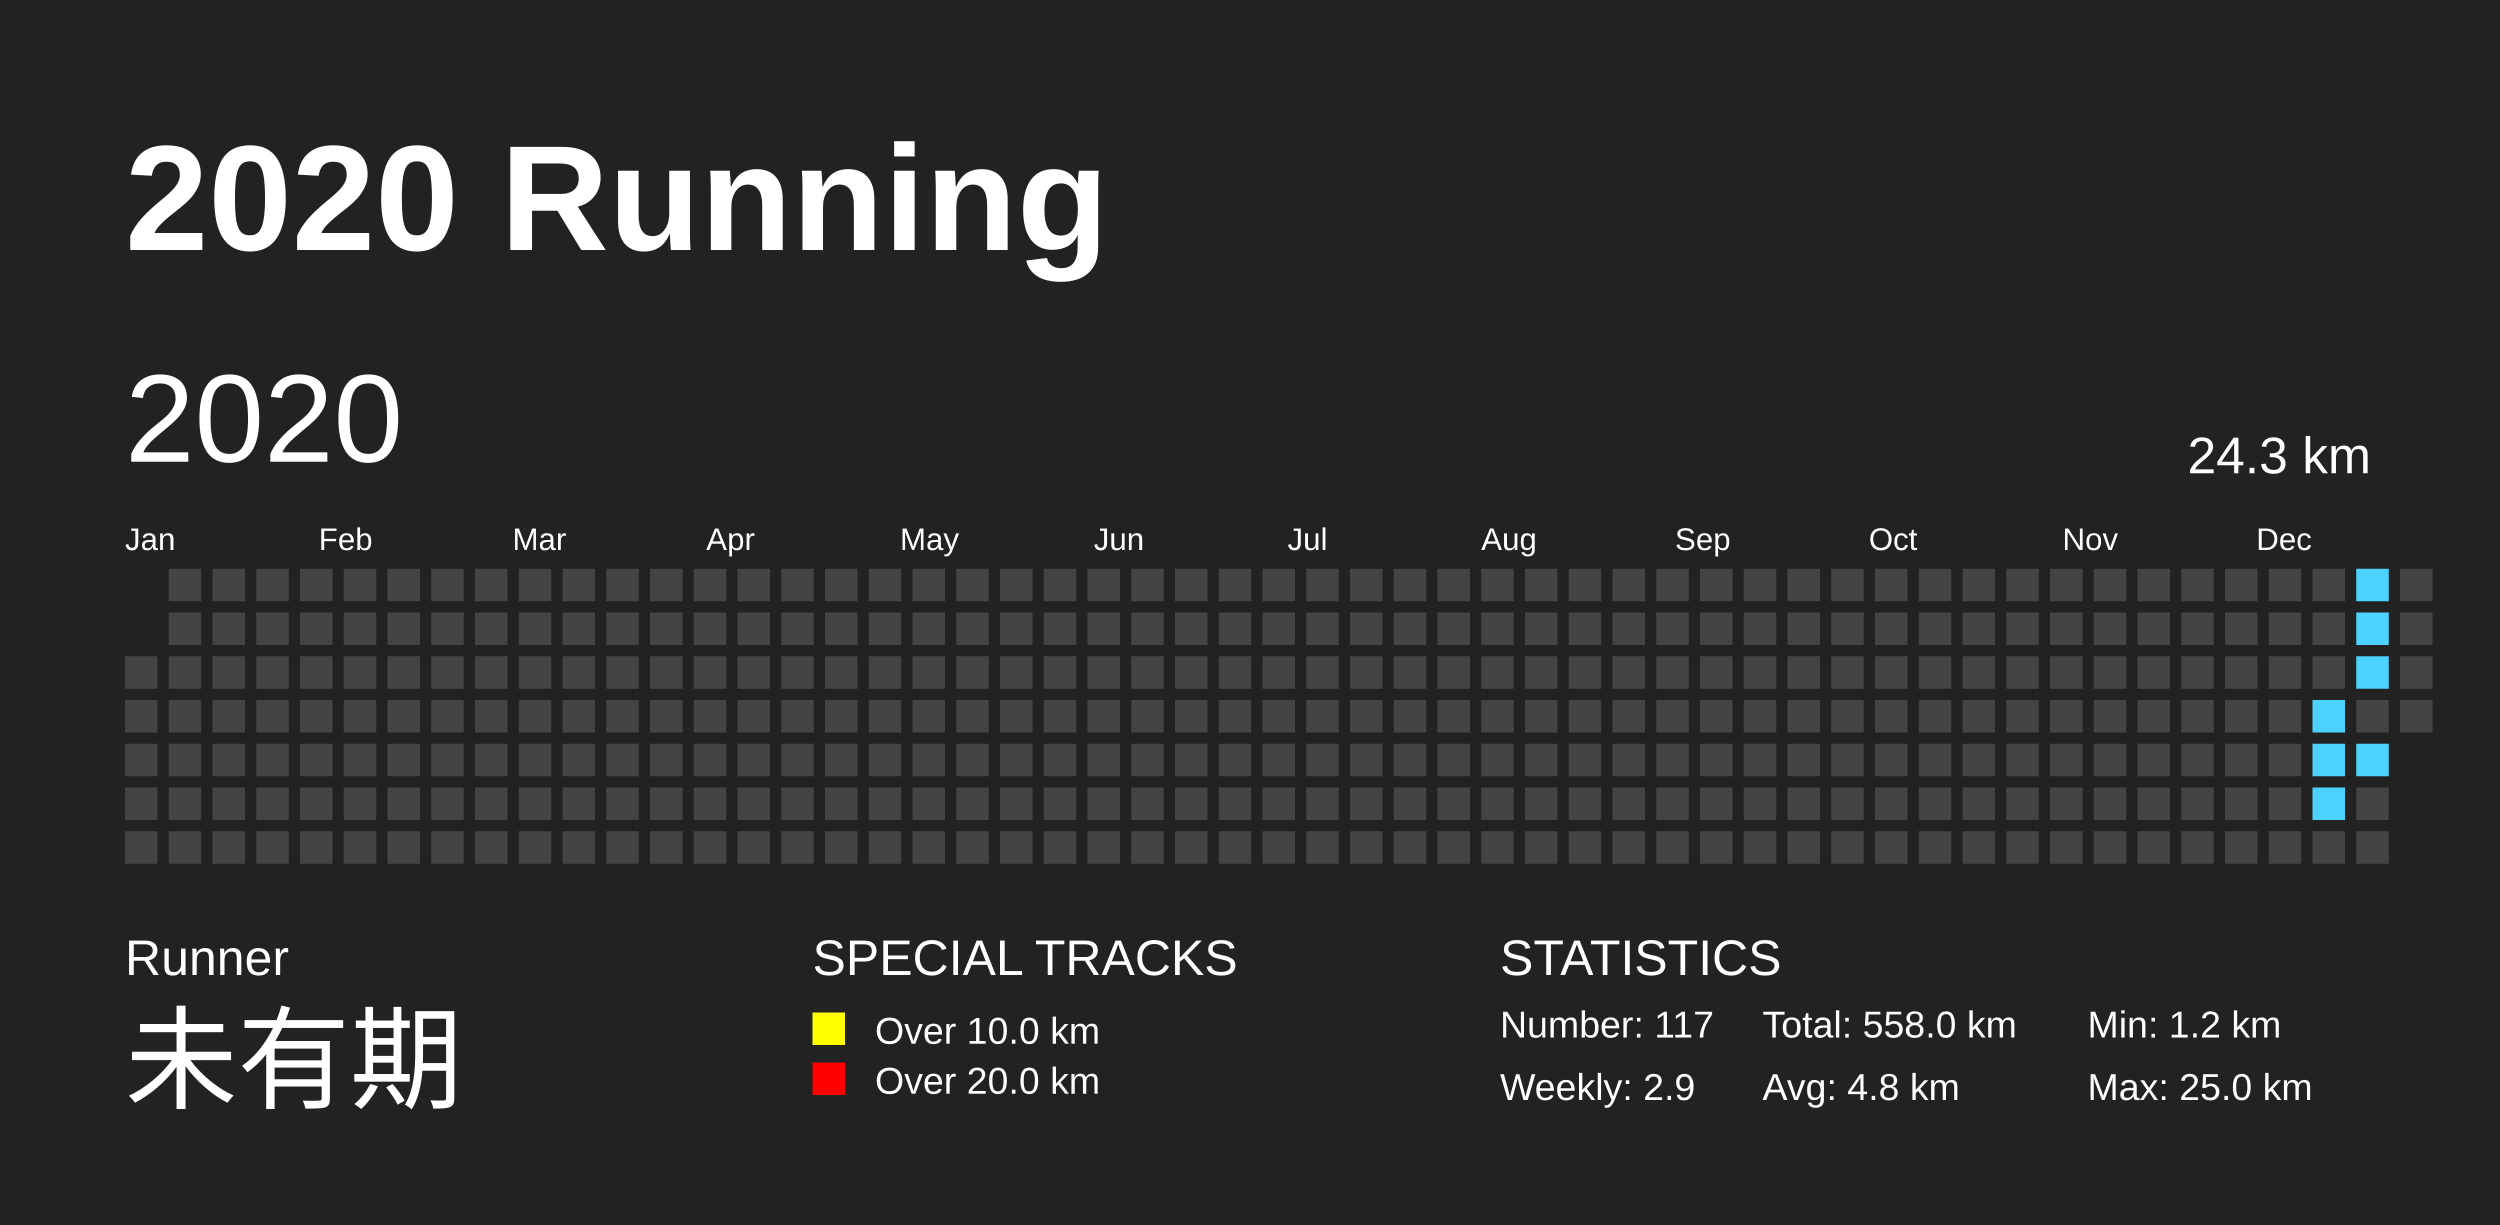
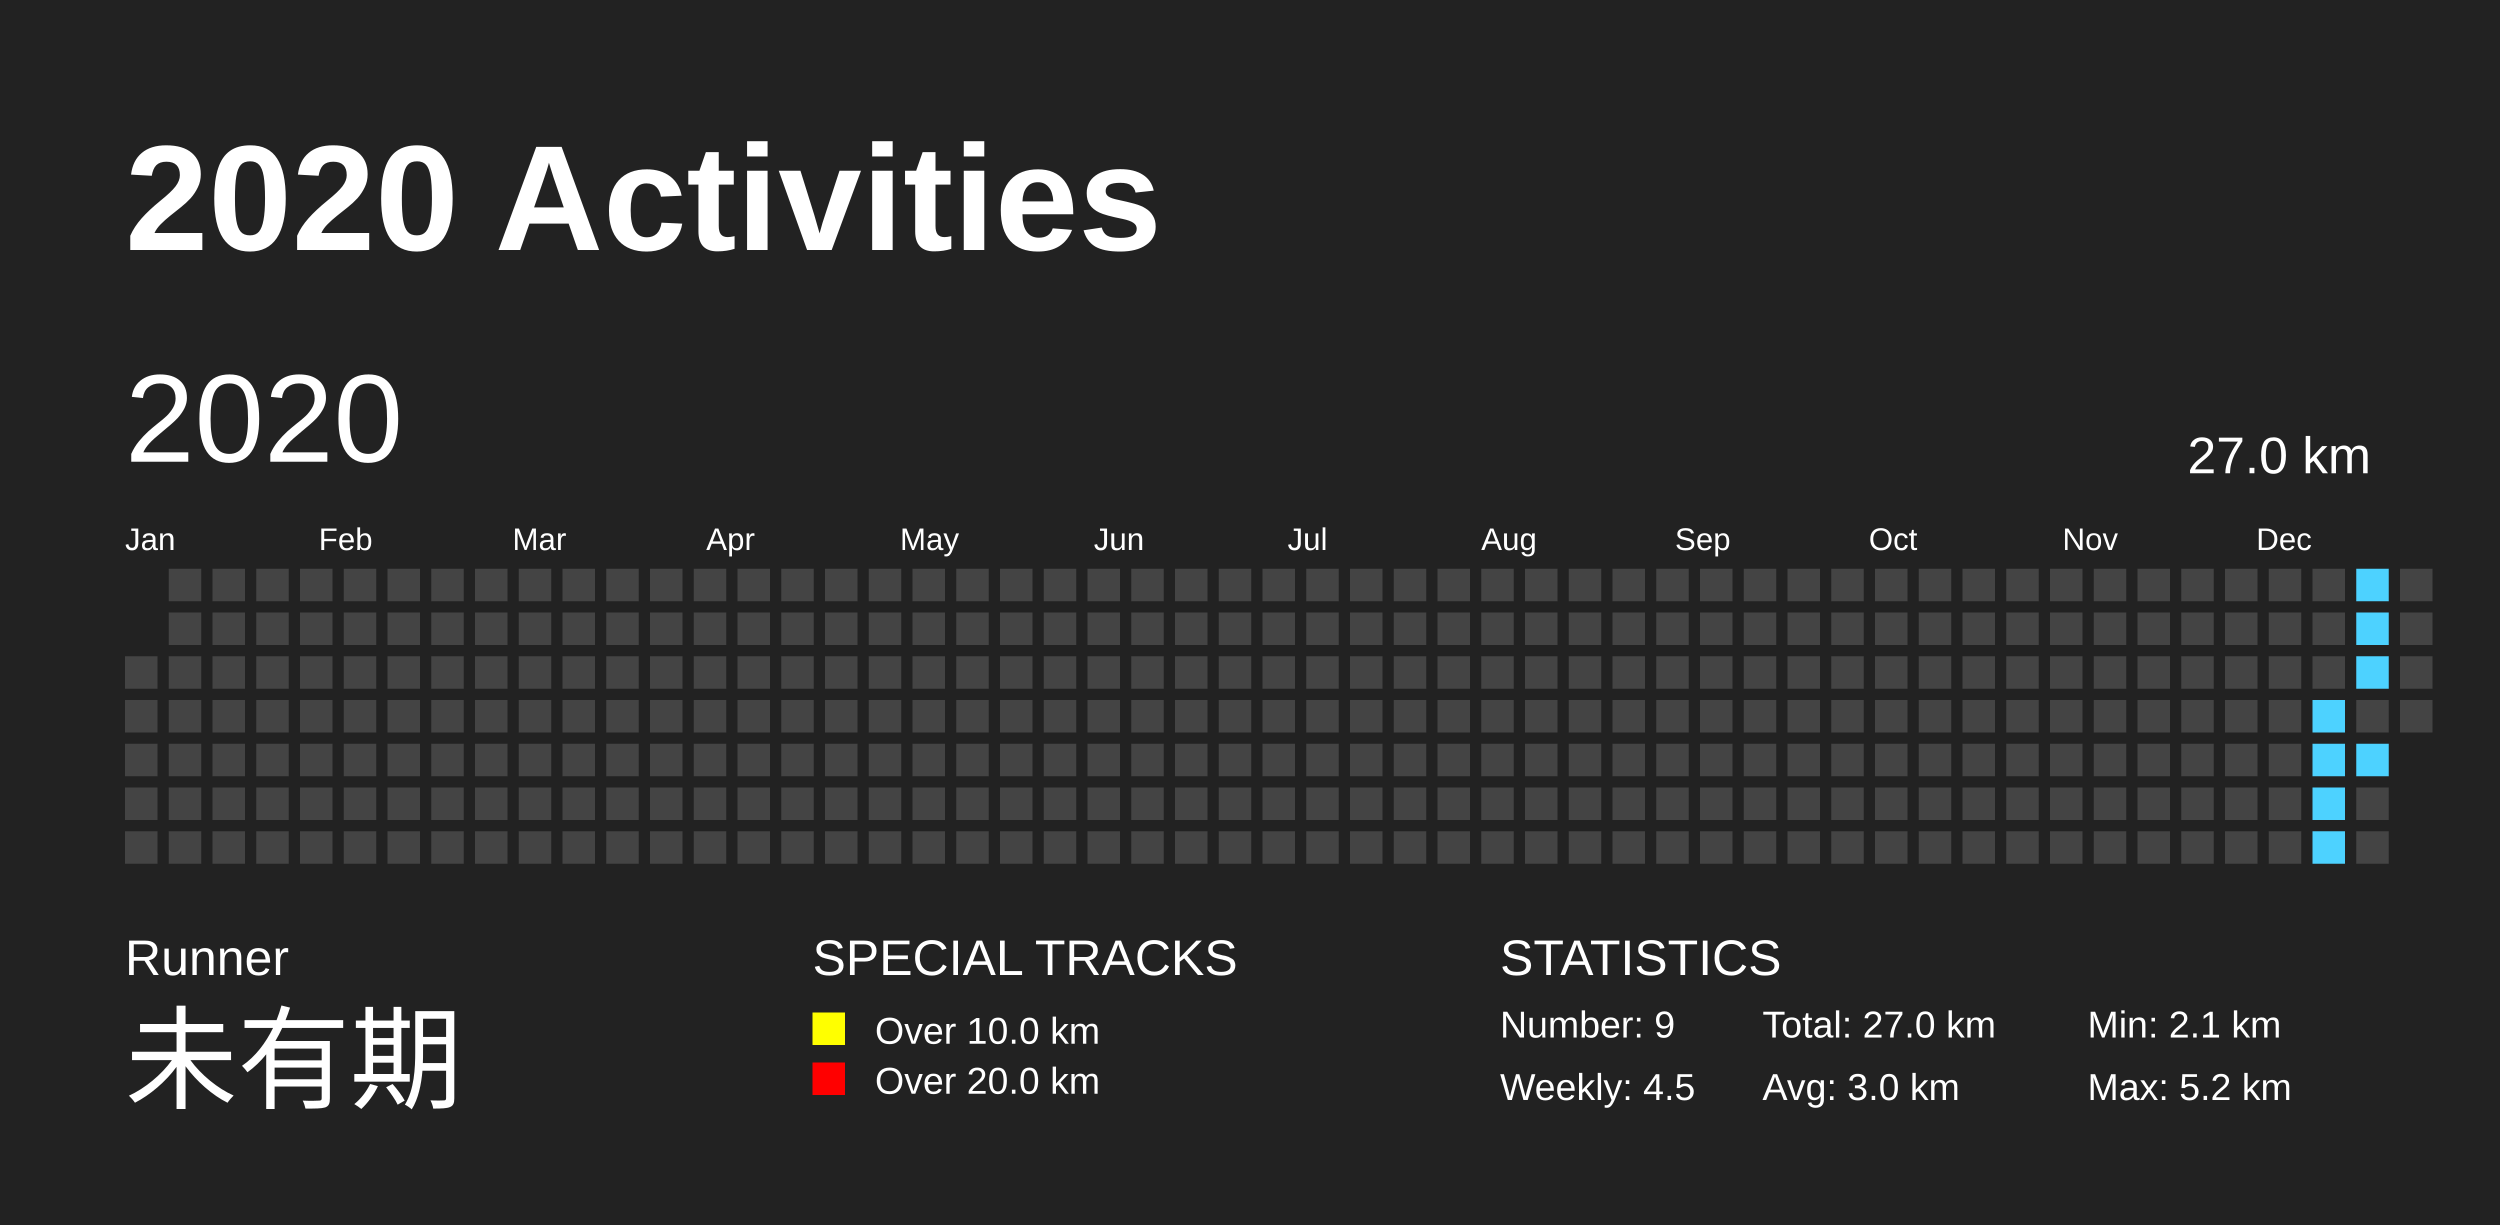
<svg xmlns="http://www.w3.org/2000/svg" baseProfile="full" height="98mm" version="1.1" viewBox="0,0,200,98" width="200mm">
  <defs>
    <pattern height="2" id="indoor-stripe" patternUnits="userSpaceOnUse" width="2">
      <line stroke="white" stroke-opacity="0.45" stroke-width="0.5" x1="0" x2="2" y1="2" y2="0" />
    </pattern>
  </defs>
  <rect fill="#222222" height="98" width="200" x="0" y="0" />
-   <text fill="#FFFFFF" style="font-size:12px; font-family:Arial; font-weight:bold;" x="10" y="20">2020 Running</text>
+   <text fill="#FFFFFF" style="font-size:12px; font-family:Arial; font-weight:bold;" x="10" y="20">2020 Activities</text>
  <text fill="#FFFFFF" style="font-size:4px; font-family:Arial" x="10" y="78">Runner</text>
  <text fill="#FFFFFF" style="font-size:9px; font-family:Arial" x="10" y="88">未有期</text>
  <text fill="#FFFFFF" style="font-size:4px; font-family:Arial" x="65" y="78">SPECIAL TRACKS</text>
  <rect fill="yellow" height="2.6" width="2.6" x="65" y="81" />
  <text fill="#FFFFFF" style="font-size:3px; font-family:Arial" x="70" y="83.5">Over 10.0 km</text>
  <rect fill="red" height="2.6" width="2.6" x="65" y="85" />
  <text fill="#FFFFFF" style="font-size:3px; font-family:Arial" x="70" y="87.5">Over 20.0 km</text>
  <text fill="#FFFFFF" style="font-size:4px; font-family:Arial" x="120" y="78">STATISTICS</text>
-   <text fill="#FFFFFF" style="font-size:3px; font-family:Arial" x="120" y="83">Number: 117</text>
-   <text fill="#FFFFFF" style="font-size:3px; font-family:Arial" x="120" y="88">Weekly: 2.9</text>
-   <text fill="#FFFFFF" style="font-size:3px; font-family:Arial" x="141" y="83">Total: 558.0 km</text>
-   <text fill="#FFFFFF" style="font-size:3px; font-family:Arial" x="141" y="88">Avg: 4.8 km</text>
-   <text fill="#FFFFFF" style="font-size:3px; font-family:Arial" x="167" y="83">Min: 1.2 km</text>
-   <text fill="#FFFFFF" style="font-size:3px; font-family:Arial" x="167" y="88">Max: 25.0 km</text>
+   <text fill="#FFFFFF" style="font-size:3px; font-family:Arial" x="120" y="83">Number: 9</text>
+   <text fill="#FFFFFF" style="font-size:3px; font-family:Arial" x="120" y="88">Weekly: 4.5</text>
+   <text fill="#FFFFFF" style="font-size:3px; font-family:Arial" x="141" y="83">Total: 27.0 km</text>
+   <text fill="#FFFFFF" style="font-size:3px; font-family:Arial" x="141" y="88">Avg: 3.0 km</text>
+   <text fill="#FFFFFF" style="font-size:3px; font-family:Arial" x="167" y="83">Min: 2.1 km</text>
+   <text fill="#FFFFFF" style="font-size:3px; font-family:Arial" x="167" y="88">Max: 5.2 km</text>
  <text dominant-baseline="hanging" fill="#FFFFFF" style="font-size:10.0px; font-family:Arial;" x="10" y="30">2020</text>
-   <text dominant-baseline="hanging" fill="#FFFFFF" style="font-size:4.125px; font-family:Arial;" x="175" y="35">24.3 km</text>
+   <text dominant-baseline="hanging" fill="#FFFFFF" style="font-size:4.125px; font-family:Arial;" x="175" y="35">27.0 km</text>
  <text fill="#FFFFFF" style="font-size:2.5px; font-family:Arial" x="10.0" y="44">Jan</text>
  <text fill="#FFFFFF" style="font-size:2.5px; font-family:Arial" x="25.5" y="44">Feb</text>
  <text fill="#FFFFFF" style="font-size:2.5px; font-family:Arial" x="41.0" y="44">Mar</text>
  <text fill="#FFFFFF" style="font-size:2.5px; font-family:Arial" x="56.5" y="44">Apr</text>
  <text fill="#FFFFFF" style="font-size:2.5px; font-family:Arial" x="72.0" y="44">May</text>
  <text fill="#FFFFFF" style="font-size:2.5px; font-family:Arial" x="87.5" y="44">Jun</text>
  <text fill="#FFFFFF" style="font-size:2.5px; font-family:Arial" x="103.0" y="44">Jul</text>
  <text fill="#FFFFFF" style="font-size:2.5px; font-family:Arial" x="118.5" y="44">Aug</text>
  <text fill="#FFFFFF" style="font-size:2.5px; font-family:Arial" x="134.0" y="44">Sep</text>
  <text fill="#FFFFFF" style="font-size:2.5px; font-family:Arial" x="149.5" y="44">Oct</text>
  <text fill="#FFFFFF" style="font-size:2.5px; font-family:Arial" x="165.0" y="44">Nov</text>
  <text fill="#FFFFFF" style="font-size:2.5px; font-family:Arial" x="180.5" y="44">Dec</text>
  <rect fill="#444444" height="2.6" width="2.6" x="10.0" y="52.5" />
  <rect fill="#444444" height="2.6" width="2.6" x="10.0" y="56.0" />
  <rect fill="#444444" height="2.6" width="2.6" x="10.0" y="59.5" />
  <rect fill="#444444" height="2.6" width="2.6" x="10.0" y="63.0" />
  <rect fill="#444444" height="2.6" width="2.6" x="10.0" y="66.5" />
  <rect fill="#444444" height="2.6" width="2.6" x="13.5" y="45.5" />
  <rect fill="#444444" height="2.6" width="2.6" x="13.5" y="49.0" />
  <rect fill="#444444" height="2.6" width="2.6" x="13.5" y="52.5" />
  <rect fill="#444444" height="2.6" width="2.6" x="13.5" y="56.0" />
  <rect fill="#444444" height="2.6" width="2.6" x="13.5" y="59.5" />
  <rect fill="#444444" height="2.6" width="2.6" x="13.5" y="63.0" />
  <rect fill="#444444" height="2.6" width="2.6" x="13.5" y="66.5" />
  <rect fill="#444444" height="2.6" width="2.6" x="17.0" y="45.5" />
  <rect fill="#444444" height="2.6" width="2.6" x="17.0" y="49.0" />
  <rect fill="#444444" height="2.6" width="2.6" x="17.0" y="52.5" />
  <rect fill="#444444" height="2.6" width="2.6" x="17.0" y="56.0" />
  <rect fill="#444444" height="2.6" width="2.6" x="17.0" y="59.5" />
  <rect fill="#444444" height="2.6" width="2.6" x="17.0" y="63.0" />
  <rect fill="#444444" height="2.6" width="2.6" x="17.0" y="66.5" />
  <rect fill="#444444" height="2.6" width="2.6" x="20.5" y="45.5" />
  <rect fill="#444444" height="2.6" width="2.6" x="20.5" y="49.0" />
  <rect fill="#444444" height="2.6" width="2.6" x="20.5" y="52.5" />
  <rect fill="#444444" height="2.6" width="2.6" x="20.5" y="56.0" />
  <rect fill="#444444" height="2.6" width="2.6" x="20.5" y="59.5" />
  <rect fill="#444444" height="2.6" width="2.6" x="20.5" y="63.0" />
  <rect fill="#444444" height="2.6" width="2.6" x="20.5" y="66.5" />
  <rect fill="#444444" height="2.6" width="2.6" x="24.0" y="45.5" />
  <rect fill="#444444" height="2.6" width="2.6" x="24.0" y="49.0" />
  <rect fill="#444444" height="2.6" width="2.6" x="24.0" y="52.5" />
  <rect fill="#444444" height="2.6" width="2.6" x="24.0" y="56.0" />
  <rect fill="#444444" height="2.6" width="2.6" x="24.0" y="59.5" />
  <rect fill="#444444" height="2.6" width="2.6" x="24.0" y="63.0" />
  <rect fill="#444444" height="2.6" width="2.6" x="24.0" y="66.5" />
  <rect fill="#444444" height="2.6" width="2.6" x="27.5" y="45.5" />
  <rect fill="#444444" height="2.6" width="2.6" x="27.5" y="49.0" />
  <rect fill="#444444" height="2.6" width="2.6" x="27.5" y="52.5" />
  <rect fill="#444444" height="2.6" width="2.6" x="27.5" y="56.0" />
  <rect fill="#444444" height="2.6" width="2.6" x="27.5" y="59.5" />
  <rect fill="#444444" height="2.6" width="2.6" x="27.5" y="63.0" />
  <rect fill="#444444" height="2.6" width="2.6" x="27.5" y="66.5" />
  <rect fill="#444444" height="2.6" width="2.6" x="31.0" y="45.5" />
  <rect fill="#444444" height="2.6" width="2.6" x="31.0" y="49.0" />
  <rect fill="#444444" height="2.6" width="2.6" x="31.0" y="52.5" />
  <rect fill="#444444" height="2.6" width="2.6" x="31.0" y="56.0" />
  <rect fill="#444444" height="2.6" width="2.6" x="31.0" y="59.5" />
  <rect fill="#444444" height="2.6" width="2.6" x="31.0" y="63.0" />
  <rect fill="#444444" height="2.6" width="2.6" x="31.0" y="66.5" />
  <rect fill="#444444" height="2.6" width="2.6" x="34.5" y="45.5" />
  <rect fill="#444444" height="2.6" width="2.6" x="34.5" y="49.0" />
  <rect fill="#444444" height="2.6" width="2.6" x="34.5" y="52.5" />
  <rect fill="#444444" height="2.6" width="2.6" x="34.5" y="56.0" />
  <rect fill="#444444" height="2.6" width="2.6" x="34.5" y="59.5" />
  <rect fill="#444444" height="2.6" width="2.6" x="34.5" y="63.0" />
  <rect fill="#444444" height="2.6" width="2.6" x="34.5" y="66.5" />
  <rect fill="#444444" height="2.6" width="2.6" x="38.0" y="45.5" />
  <rect fill="#444444" height="2.6" width="2.6" x="38.0" y="49.0" />
  <rect fill="#444444" height="2.6" width="2.6" x="38.0" y="52.5" />
  <rect fill="#444444" height="2.6" width="2.6" x="38.0" y="56.0" />
  <rect fill="#444444" height="2.6" width="2.6" x="38.0" y="59.5" />
  <rect fill="#444444" height="2.6" width="2.6" x="38.0" y="63.0" />
  <rect fill="#444444" height="2.6" width="2.6" x="38.0" y="66.5" />
  <rect fill="#444444" height="2.6" width="2.6" x="41.5" y="45.5" />
  <rect fill="#444444" height="2.6" width="2.6" x="41.5" y="49.0" />
  <rect fill="#444444" height="2.6" width="2.6" x="41.5" y="52.5" />
  <rect fill="#444444" height="2.6" width="2.6" x="41.5" y="56.0" />
  <rect fill="#444444" height="2.6" width="2.6" x="41.5" y="59.5" />
  <rect fill="#444444" height="2.6" width="2.6" x="41.5" y="63.0" />
  <rect fill="#444444" height="2.6" width="2.6" x="41.5" y="66.5" />
  <rect fill="#444444" height="2.6" width="2.6" x="45.0" y="45.5" />
  <rect fill="#444444" height="2.6" width="2.6" x="45.0" y="49.0" />
  <rect fill="#444444" height="2.6" width="2.6" x="45.0" y="52.5" />
  <rect fill="#444444" height="2.6" width="2.6" x="45.0" y="56.0" />
  <rect fill="#444444" height="2.6" width="2.6" x="45.0" y="59.5" />
  <rect fill="#444444" height="2.6" width="2.6" x="45.0" y="63.0" />
  <rect fill="#444444" height="2.6" width="2.6" x="45.0" y="66.5" />
  <rect fill="#444444" height="2.6" width="2.6" x="48.5" y="45.5" />
  <rect fill="#444444" height="2.6" width="2.6" x="48.5" y="49.0" />
  <rect fill="#444444" height="2.6" width="2.6" x="48.5" y="52.5" />
  <rect fill="#444444" height="2.6" width="2.6" x="48.5" y="56.0" />
  <rect fill="#444444" height="2.6" width="2.6" x="48.5" y="59.5" />
  <rect fill="#444444" height="2.6" width="2.6" x="48.5" y="63.0" />
  <rect fill="#444444" height="2.6" width="2.6" x="48.5" y="66.5" />
  <rect fill="#444444" height="2.6" width="2.6" x="52.0" y="45.5" />
  <rect fill="#444444" height="2.6" width="2.6" x="52.0" y="49.0" />
  <rect fill="#444444" height="2.6" width="2.6" x="52.0" y="52.5" />
  <rect fill="#444444" height="2.6" width="2.6" x="52.0" y="56.0" />
  <rect fill="#444444" height="2.6" width="2.6" x="52.0" y="59.5" />
  <rect fill="#444444" height="2.6" width="2.6" x="52.0" y="63.0" />
  <rect fill="#444444" height="2.6" width="2.6" x="52.0" y="66.5" />
  <rect fill="#444444" height="2.6" width="2.6" x="55.5" y="45.5" />
  <rect fill="#444444" height="2.6" width="2.6" x="55.5" y="49.0" />
  <rect fill="#444444" height="2.6" width="2.6" x="55.5" y="52.5" />
  <rect fill="#444444" height="2.6" width="2.6" x="55.5" y="56.0" />
  <rect fill="#444444" height="2.6" width="2.6" x="55.5" y="59.5" />
  <rect fill="#444444" height="2.6" width="2.6" x="55.5" y="63.0" />
  <rect fill="#444444" height="2.6" width="2.6" x="55.5" y="66.5" />
  <rect fill="#444444" height="2.6" width="2.6" x="59.0" y="45.5" />
  <rect fill="#444444" height="2.6" width="2.6" x="59.0" y="49.0" />
  <rect fill="#444444" height="2.6" width="2.6" x="59.0" y="52.5" />
  <rect fill="#444444" height="2.6" width="2.6" x="59.0" y="56.0" />
  <rect fill="#444444" height="2.6" width="2.6" x="59.0" y="59.5" />
  <rect fill="#444444" height="2.6" width="2.6" x="59.0" y="63.0" />
  <rect fill="#444444" height="2.6" width="2.6" x="59.0" y="66.5" />
  <rect fill="#444444" height="2.6" width="2.6" x="62.5" y="45.5" />
  <rect fill="#444444" height="2.6" width="2.6" x="62.5" y="49.0" />
  <rect fill="#444444" height="2.6" width="2.6" x="62.5" y="52.5" />
  <rect fill="#444444" height="2.6" width="2.6" x="62.5" y="56.0" />
  <rect fill="#444444" height="2.6" width="2.6" x="62.5" y="59.5" />
  <rect fill="#444444" height="2.6" width="2.6" x="62.5" y="63.0" />
  <rect fill="#444444" height="2.6" width="2.6" x="62.5" y="66.5" />
  <rect fill="#444444" height="2.6" width="2.6" x="66.0" y="45.5" />
  <rect fill="#444444" height="2.6" width="2.6" x="66.0" y="49.0" />
  <rect fill="#444444" height="2.6" width="2.6" x="66.0" y="52.5" />
  <rect fill="#444444" height="2.6" width="2.6" x="66.0" y="56.0" />
  <rect fill="#444444" height="2.6" width="2.6" x="66.0" y="59.5" />
  <rect fill="#444444" height="2.6" width="2.6" x="66.0" y="63.0" />
  <rect fill="#444444" height="2.6" width="2.6" x="66.0" y="66.5" />
  <rect fill="#444444" height="2.6" width="2.6" x="69.5" y="45.5" />
  <rect fill="#444444" height="2.6" width="2.6" x="69.5" y="49.0" />
  <rect fill="#444444" height="2.6" width="2.6" x="69.5" y="52.5" />
  <rect fill="#444444" height="2.6" width="2.6" x="69.5" y="56.0" />
  <rect fill="#444444" height="2.6" width="2.6" x="69.5" y="59.5" />
  <rect fill="#444444" height="2.6" width="2.6" x="69.5" y="63.0" />
  <rect fill="#444444" height="2.6" width="2.6" x="69.5" y="66.5" />
  <rect fill="#444444" height="2.6" width="2.6" x="73.0" y="45.5" />
  <rect fill="#444444" height="2.6" width="2.6" x="73.0" y="49.0" />
  <rect fill="#444444" height="2.6" width="2.6" x="73.0" y="52.5" />
  <rect fill="#444444" height="2.6" width="2.6" x="73.0" y="56.0" />
  <rect fill="#444444" height="2.6" width="2.6" x="73.0" y="59.5" />
  <rect fill="#444444" height="2.6" width="2.6" x="73.0" y="63.0" />
  <rect fill="#444444" height="2.6" width="2.6" x="73.0" y="66.5" />
  <rect fill="#444444" height="2.6" width="2.6" x="76.5" y="45.5" />
  <rect fill="#444444" height="2.6" width="2.6" x="76.5" y="49.0" />
  <rect fill="#444444" height="2.6" width="2.6" x="76.5" y="52.5" />
  <rect fill="#444444" height="2.6" width="2.6" x="76.5" y="56.0" />
  <rect fill="#444444" height="2.6" width="2.6" x="76.5" y="59.5" />
  <rect fill="#444444" height="2.6" width="2.6" x="76.5" y="63.0" />
  <rect fill="#444444" height="2.6" width="2.6" x="76.5" y="66.5" />
  <rect fill="#444444" height="2.6" width="2.6" x="80.0" y="45.5" />
  <rect fill="#444444" height="2.6" width="2.6" x="80.0" y="49.0" />
  <rect fill="#444444" height="2.6" width="2.6" x="80.0" y="52.5" />
  <rect fill="#444444" height="2.6" width="2.6" x="80.0" y="56.0" />
  <rect fill="#444444" height="2.6" width="2.6" x="80.0" y="59.5" />
  <rect fill="#444444" height="2.6" width="2.6" x="80.0" y="63.0" />
  <rect fill="#444444" height="2.6" width="2.6" x="80.0" y="66.5" />
  <rect fill="#444444" height="2.6" width="2.6" x="83.5" y="45.5" />
  <rect fill="#444444" height="2.6" width="2.6" x="83.5" y="49.0" />
  <rect fill="#444444" height="2.6" width="2.6" x="83.5" y="52.5" />
  <rect fill="#444444" height="2.6" width="2.6" x="83.5" y="56.0" />
  <rect fill="#444444" height="2.6" width="2.6" x="83.5" y="59.5" />
  <rect fill="#444444" height="2.6" width="2.6" x="83.5" y="63.0" />
  <rect fill="#444444" height="2.6" width="2.6" x="83.5" y="66.5" />
  <rect fill="#444444" height="2.6" width="2.6" x="87.0" y="45.5" />
  <rect fill="#444444" height="2.6" width="2.6" x="87.0" y="49.0" />
  <rect fill="#444444" height="2.6" width="2.6" x="87.0" y="52.5" />
  <rect fill="#444444" height="2.6" width="2.6" x="87.0" y="56.0" />
  <rect fill="#444444" height="2.6" width="2.6" x="87.0" y="59.5" />
  <rect fill="#444444" height="2.6" width="2.6" x="87.0" y="63.0" />
  <rect fill="#444444" height="2.6" width="2.6" x="87.0" y="66.5" />
  <rect fill="#444444" height="2.6" width="2.6" x="90.5" y="45.5" />
  <rect fill="#444444" height="2.6" width="2.6" x="90.5" y="49.0" />
  <rect fill="#444444" height="2.6" width="2.6" x="90.5" y="52.5" />
  <rect fill="#444444" height="2.6" width="2.6" x="90.5" y="56.0" />
  <rect fill="#444444" height="2.6" width="2.6" x="90.5" y="59.5" />
  <rect fill="#444444" height="2.6" width="2.6" x="90.5" y="63.0" />
  <rect fill="#444444" height="2.6" width="2.6" x="90.5" y="66.5" />
  <rect fill="#444444" height="2.6" width="2.6" x="94.0" y="45.5" />
  <rect fill="#444444" height="2.6" width="2.6" x="94.0" y="49.0" />
  <rect fill="#444444" height="2.6" width="2.6" x="94.0" y="52.5" />
  <rect fill="#444444" height="2.6" width="2.6" x="94.0" y="56.0" />
  <rect fill="#444444" height="2.6" width="2.6" x="94.0" y="59.5" />
  <rect fill="#444444" height="2.6" width="2.6" x="94.0" y="63.0" />
  <rect fill="#444444" height="2.6" width="2.6" x="94.0" y="66.5" />
  <rect fill="#444444" height="2.6" width="2.6" x="97.5" y="45.5" />
  <rect fill="#444444" height="2.6" width="2.6" x="97.5" y="49.0" />
  <rect fill="#444444" height="2.6" width="2.6" x="97.5" y="52.5" />
  <rect fill="#444444" height="2.6" width="2.6" x="97.5" y="56.0" />
  <rect fill="#444444" height="2.6" width="2.6" x="97.5" y="59.5" />
  <rect fill="#444444" height="2.6" width="2.6" x="97.5" y="63.0" />
  <rect fill="#444444" height="2.6" width="2.6" x="97.5" y="66.5" />
  <rect fill="#444444" height="2.6" width="2.6" x="101.0" y="45.5" />
  <rect fill="#444444" height="2.6" width="2.6" x="101.0" y="49.0" />
  <rect fill="#444444" height="2.6" width="2.6" x="101.0" y="52.5" />
  <rect fill="#444444" height="2.6" width="2.6" x="101.0" y="56.0" />
  <rect fill="#444444" height="2.6" width="2.6" x="101.0" y="59.5" />
  <rect fill="#444444" height="2.6" width="2.6" x="101.0" y="63.0" />
  <rect fill="#444444" height="2.6" width="2.6" x="101.0" y="66.5" />
  <rect fill="#444444" height="2.6" width="2.6" x="104.5" y="45.5" />
  <rect fill="#444444" height="2.6" width="2.6" x="104.5" y="49.0" />
  <rect fill="#444444" height="2.6" width="2.6" x="104.5" y="52.5" />
  <rect fill="#444444" height="2.6" width="2.6" x="104.5" y="56.0" />
  <rect fill="#444444" height="2.6" width="2.6" x="104.5" y="59.5" />
  <rect fill="#444444" height="2.6" width="2.6" x="104.5" y="63.0" />
  <rect fill="#444444" height="2.6" width="2.6" x="104.5" y="66.5" />
  <rect fill="#444444" height="2.6" width="2.6" x="108.0" y="45.5" />
  <rect fill="#444444" height="2.6" width="2.6" x="108.0" y="49.0" />
  <rect fill="#444444" height="2.6" width="2.6" x="108.0" y="52.5" />
  <rect fill="#444444" height="2.6" width="2.6" x="108.0" y="56.0" />
  <rect fill="#444444" height="2.6" width="2.6" x="108.0" y="59.5" />
  <rect fill="#444444" height="2.6" width="2.6" x="108.0" y="63.0" />
  <rect fill="#444444" height="2.6" width="2.6" x="108.0" y="66.5" />
  <rect fill="#444444" height="2.6" width="2.6" x="111.5" y="45.5" />
  <rect fill="#444444" height="2.6" width="2.6" x="111.5" y="49.0" />
  <rect fill="#444444" height="2.6" width="2.6" x="111.5" y="52.5" />
  <rect fill="#444444" height="2.6" width="2.6" x="111.5" y="56.0" />
  <rect fill="#444444" height="2.6" width="2.6" x="111.5" y="59.5" />
  <rect fill="#444444" height="2.6" width="2.6" x="111.5" y="63.0" />
  <rect fill="#444444" height="2.6" width="2.6" x="111.5" y="66.5" />
  <rect fill="#444444" height="2.6" width="2.6" x="115.0" y="45.5" />
  <rect fill="#444444" height="2.6" width="2.6" x="115.0" y="49.0" />
  <rect fill="#444444" height="2.6" width="2.6" x="115.0" y="52.5" />
  <rect fill="#444444" height="2.6" width="2.6" x="115.0" y="56.0" />
  <rect fill="#444444" height="2.6" width="2.6" x="115.0" y="59.5" />
  <rect fill="#444444" height="2.6" width="2.6" x="115.0" y="63.0" />
  <rect fill="#444444" height="2.6" width="2.6" x="115.0" y="66.5" />
  <rect fill="#444444" height="2.6" width="2.6" x="118.5" y="45.5" />
  <rect fill="#444444" height="2.6" width="2.6" x="118.5" y="49.0" />
  <rect fill="#444444" height="2.6" width="2.6" x="118.5" y="52.5" />
  <rect fill="#444444" height="2.6" width="2.6" x="118.5" y="56.0" />
  <rect fill="#444444" height="2.6" width="2.6" x="118.5" y="59.5" />
  <rect fill="#444444" height="2.6" width="2.6" x="118.5" y="63.0" />
  <rect fill="#444444" height="2.6" width="2.6" x="118.5" y="66.5" />
  <rect fill="#444444" height="2.6" width="2.6" x="122.0" y="45.5" />
  <rect fill="#444444" height="2.6" width="2.6" x="122.0" y="49.0" />
  <rect fill="#444444" height="2.6" width="2.6" x="122.0" y="52.5" />
  <rect fill="#444444" height="2.6" width="2.6" x="122.0" y="56.0" />
  <rect fill="#444444" height="2.6" width="2.6" x="122.0" y="59.5" />
  <rect fill="#444444" height="2.6" width="2.6" x="122.0" y="63.0" />
  <rect fill="#444444" height="2.6" width="2.6" x="122.0" y="66.5" />
  <rect fill="#444444" height="2.6" width="2.6" x="125.5" y="45.5" />
  <rect fill="#444444" height="2.6" width="2.6" x="125.5" y="49.0" />
  <rect fill="#444444" height="2.6" width="2.6" x="125.5" y="52.5" />
  <rect fill="#444444" height="2.6" width="2.6" x="125.5" y="56.0" />
  <rect fill="#444444" height="2.6" width="2.6" x="125.5" y="59.5" />
  <rect fill="#444444" height="2.6" width="2.6" x="125.5" y="63.0" />
  <rect fill="#444444" height="2.6" width="2.6" x="125.5" y="66.5" />
  <rect fill="#444444" height="2.6" width="2.6" x="129.0" y="45.5" />
  <rect fill="#444444" height="2.6" width="2.6" x="129.0" y="49.0" />
  <rect fill="#444444" height="2.6" width="2.6" x="129.0" y="52.5" />
  <rect fill="#444444" height="2.6" width="2.6" x="129.0" y="56.0" />
  <rect fill="#444444" height="2.6" width="2.6" x="129.0" y="59.5" />
  <rect fill="#444444" height="2.6" width="2.6" x="129.0" y="63.0" />
  <rect fill="#444444" height="2.6" width="2.6" x="129.0" y="66.5" />
  <rect fill="#444444" height="2.6" width="2.6" x="132.5" y="45.5" />
  <rect fill="#444444" height="2.6" width="2.6" x="132.5" y="49.0" />
  <rect fill="#444444" height="2.6" width="2.6" x="132.5" y="52.5" />
  <rect fill="#444444" height="2.6" width="2.6" x="132.5" y="56.0" />
  <rect fill="#444444" height="2.6" width="2.6" x="132.5" y="59.5" />
  <rect fill="#444444" height="2.6" width="2.6" x="132.5" y="63.0" />
  <rect fill="#444444" height="2.6" width="2.6" x="132.5" y="66.5" />
  <rect fill="#444444" height="2.6" width="2.6" x="136.0" y="45.5" />
  <rect fill="#444444" height="2.6" width="2.6" x="136.0" y="49.0" />
  <rect fill="#444444" height="2.6" width="2.6" x="136.0" y="52.5" />
  <rect fill="#444444" height="2.6" width="2.6" x="136.0" y="56.0" />
  <rect fill="#444444" height="2.6" width="2.6" x="136.0" y="59.5" />
  <rect fill="#444444" height="2.6" width="2.6" x="136.0" y="63.0" />
  <rect fill="#444444" height="2.6" width="2.6" x="136.0" y="66.5" />
  <rect fill="#444444" height="2.6" width="2.6" x="139.5" y="45.5" />
  <rect fill="#444444" height="2.6" width="2.6" x="139.5" y="49.0" />
  <rect fill="#444444" height="2.6" width="2.6" x="139.5" y="52.5" />
  <rect fill="#444444" height="2.6" width="2.6" x="139.5" y="56.0" />
  <rect fill="#444444" height="2.6" width="2.6" x="139.5" y="59.5" />
  <rect fill="#444444" height="2.6" width="2.6" x="139.5" y="63.0" />
  <rect fill="#444444" height="2.6" width="2.6" x="139.5" y="66.5" />
  <rect fill="#444444" height="2.6" width="2.6" x="143.0" y="45.5" />
  <rect fill="#444444" height="2.6" width="2.6" x="143.0" y="49.0" />
  <rect fill="#444444" height="2.6" width="2.6" x="143.0" y="52.5" />
  <rect fill="#444444" height="2.6" width="2.6" x="143.0" y="56.0" />
  <rect fill="#444444" height="2.6" width="2.6" x="143.0" y="59.5" />
  <rect fill="#444444" height="2.6" width="2.6" x="143.0" y="63.0" />
  <rect fill="#444444" height="2.6" width="2.6" x="143.0" y="66.5" />
  <rect fill="#444444" height="2.6" width="2.6" x="146.5" y="45.5" />
  <rect fill="#444444" height="2.6" width="2.6" x="146.5" y="49.0" />
  <rect fill="#444444" height="2.6" width="2.6" x="146.5" y="52.5" />
  <rect fill="#444444" height="2.6" width="2.6" x="146.5" y="56.0" />
  <rect fill="#444444" height="2.6" width="2.6" x="146.5" y="59.5" />
  <rect fill="#444444" height="2.6" width="2.6" x="146.5" y="63.0" />
  <rect fill="#444444" height="2.6" width="2.6" x="146.5" y="66.5" />
  <rect fill="#444444" height="2.6" width="2.6" x="150.0" y="45.5" />
  <rect fill="#444444" height="2.6" width="2.6" x="150.0" y="49.0" />
  <rect fill="#444444" height="2.6" width="2.6" x="150.0" y="52.5" />
  <rect fill="#444444" height="2.6" width="2.6" x="150.0" y="56.0" />
  <rect fill="#444444" height="2.6" width="2.6" x="150.0" y="59.5" />
  <rect fill="#444444" height="2.6" width="2.6" x="150.0" y="63.0" />
  <rect fill="#444444" height="2.6" width="2.6" x="150.0" y="66.5" />
  <rect fill="#444444" height="2.6" width="2.6" x="153.5" y="45.5" />
  <rect fill="#444444" height="2.6" width="2.6" x="153.5" y="49.0" />
  <rect fill="#444444" height="2.6" width="2.6" x="153.5" y="52.5" />
  <rect fill="#444444" height="2.6" width="2.6" x="153.5" y="56.0" />
  <rect fill="#444444" height="2.6" width="2.6" x="153.5" y="59.5" />
  <rect fill="#444444" height="2.6" width="2.6" x="153.5" y="63.0" />
  <rect fill="#444444" height="2.6" width="2.6" x="153.5" y="66.5" />
  <rect fill="#444444" height="2.6" width="2.6" x="157.0" y="45.5" />
  <rect fill="#444444" height="2.6" width="2.6" x="157.0" y="49.0" />
  <rect fill="#444444" height="2.6" width="2.6" x="157.0" y="52.5" />
  <rect fill="#444444" height="2.6" width="2.6" x="157.0" y="56.0" />
  <rect fill="#444444" height="2.6" width="2.6" x="157.0" y="59.5" />
  <rect fill="#444444" height="2.6" width="2.6" x="157.0" y="63.0" />
  <rect fill="#444444" height="2.6" width="2.6" x="157.0" y="66.5" />
  <rect fill="#444444" height="2.6" width="2.6" x="160.5" y="45.5" />
  <rect fill="#444444" height="2.6" width="2.6" x="160.5" y="49.0" />
  <rect fill="#444444" height="2.6" width="2.6" x="160.5" y="52.5" />
  <rect fill="#444444" height="2.6" width="2.6" x="160.5" y="56.0" />
  <rect fill="#444444" height="2.6" width="2.6" x="160.5" y="59.5" />
  <rect fill="#444444" height="2.6" width="2.6" x="160.5" y="63.0" />
  <rect fill="#444444" height="2.6" width="2.6" x="160.5" y="66.5" />
  <rect fill="#444444" height="2.6" width="2.6" x="164.0" y="45.5" />
  <rect fill="#444444" height="2.6" width="2.6" x="164.0" y="49.0" />
  <rect fill="#444444" height="2.6" width="2.6" x="164.0" y="52.5" />
  <rect fill="#444444" height="2.6" width="2.6" x="164.0" y="56.0" />
  <rect fill="#444444" height="2.6" width="2.6" x="164.0" y="59.5" />
  <rect fill="#444444" height="2.6" width="2.6" x="164.0" y="63.0" />
  <rect fill="#444444" height="2.6" width="2.6" x="164.0" y="66.5" />
  <rect fill="#444444" height="2.6" width="2.6" x="167.5" y="45.5" />
  <rect fill="#444444" height="2.6" width="2.6" x="167.5" y="49.0" />
  <rect fill="#444444" height="2.6" width="2.6" x="167.5" y="52.5" />
  <rect fill="#444444" height="2.6" width="2.6" x="167.5" y="56.0" />
  <rect fill="#444444" height="2.6" width="2.6" x="167.5" y="59.5" />
  <rect fill="#444444" height="2.6" width="2.6" x="167.5" y="63.0" />
  <rect fill="#444444" height="2.6" width="2.6" x="167.5" y="66.5" />
  <rect fill="#444444" height="2.6" width="2.6" x="171.0" y="45.5" />
  <rect fill="#444444" height="2.6" width="2.6" x="171.0" y="49.0" />
  <rect fill="#444444" height="2.6" width="2.6" x="171.0" y="52.5" />
  <rect fill="#444444" height="2.6" width="2.6" x="171.0" y="56.0" />
  <rect fill="#444444" height="2.6" width="2.6" x="171.0" y="59.5" />
  <rect fill="#444444" height="2.6" width="2.6" x="171.0" y="63.0" />
  <rect fill="#444444" height="2.6" width="2.6" x="171.0" y="66.5" />
  <rect fill="#444444" height="2.6" width="2.6" x="174.5" y="45.5" />
  <rect fill="#444444" height="2.6" width="2.6" x="174.5" y="49.0" />
  <rect fill="#444444" height="2.6" width="2.6" x="174.5" y="52.5" />
  <rect fill="#444444" height="2.6" width="2.6" x="174.5" y="56.0" />
  <rect fill="#444444" height="2.6" width="2.6" x="174.5" y="59.5" />
  <rect fill="#444444" height="2.6" width="2.6" x="174.5" y="63.0" />
  <rect fill="#444444" height="2.6" width="2.6" x="174.5" y="66.5" />
  <rect fill="#444444" height="2.6" width="2.6" x="178.0" y="45.5" />
  <rect fill="#444444" height="2.6" width="2.6" x="178.0" y="49.0" />
  <rect fill="#444444" height="2.6" width="2.6" x="178.0" y="52.5" />
  <rect fill="#444444" height="2.6" width="2.6" x="178.0" y="56.0" />
  <rect fill="#444444" height="2.6" width="2.6" x="178.0" y="59.5" />
  <rect fill="#444444" height="2.6" width="2.6" x="178.0" y="63.0" />
  <rect fill="#444444" height="2.6" width="2.6" x="178.0" y="66.5" />
  <rect fill="#444444" height="2.6" width="2.6" x="181.5" y="45.5" />
  <rect fill="#444444" height="2.6" width="2.6" x="181.5" y="49.0" />
  <rect fill="#444444" height="2.6" width="2.6" x="181.5" y="52.5" />
  <rect fill="#444444" height="2.6" width="2.6" x="181.5" y="56.0" />
  <rect fill="#444444" height="2.6" width="2.6" x="181.5" y="59.5" />
  <rect fill="#444444" height="2.6" width="2.6" x="181.5" y="63.0" />
  <rect fill="#444444" height="2.6" width="2.6" x="181.5" y="66.5" />
  <rect fill="#444444" height="2.6" width="2.6" x="185.0" y="45.5" />
  <rect fill="#444444" height="2.6" width="2.6" x="185.0" y="49.0" />
  <rect fill="#444444" height="2.6" width="2.6" x="185.0" y="52.5" />
  <rect fill="#4DD2FF" height="2.6" width="2.6" x="185.0" y="56.0" />
  <rect fill="#4DD2FF" height="2.6" width="2.6" x="185.0" y="59.5" />
  <rect fill="#4DD2FF" height="2.6" width="2.6" x="185.0" y="63.0" />
-   <rect fill="#444444" height="2.6" width="2.6" x="185.0" y="66.5" />
+   <rect fill="#4DD2FF" height="2.6" width="2.6" x="185.0" y="66.5" />
  <rect fill="#4DD2FF" height="2.6" width="2.6" x="188.5" y="45.5" />
  <rect fill="#4DD2FF" height="2.6" width="2.6" x="188.5" y="49.0" />
  <rect fill="#4DD2FF" height="2.6" width="2.6" x="188.5" y="52.5" />
  <rect fill="#444444" height="2.6" width="2.6" x="188.5" y="56.0" />
  <rect fill="#4DD2FF" height="2.6" width="2.6" x="188.5" y="59.5" />
  <rect fill="#444444" height="2.6" width="2.6" x="188.5" y="63.0" />
  <rect fill="#444444" height="2.6" width="2.6" x="188.5" y="66.5" />
  <rect fill="#444444" height="2.6" width="2.6" x="192.0" y="45.5" />
  <rect fill="#444444" height="2.6" width="2.6" x="192.0" y="49.0" />
  <rect fill="#444444" height="2.6" width="2.6" x="192.0" y="52.5" />
  <rect fill="#444444" height="2.6" width="2.6" x="192.0" y="56.0" />
</svg>
